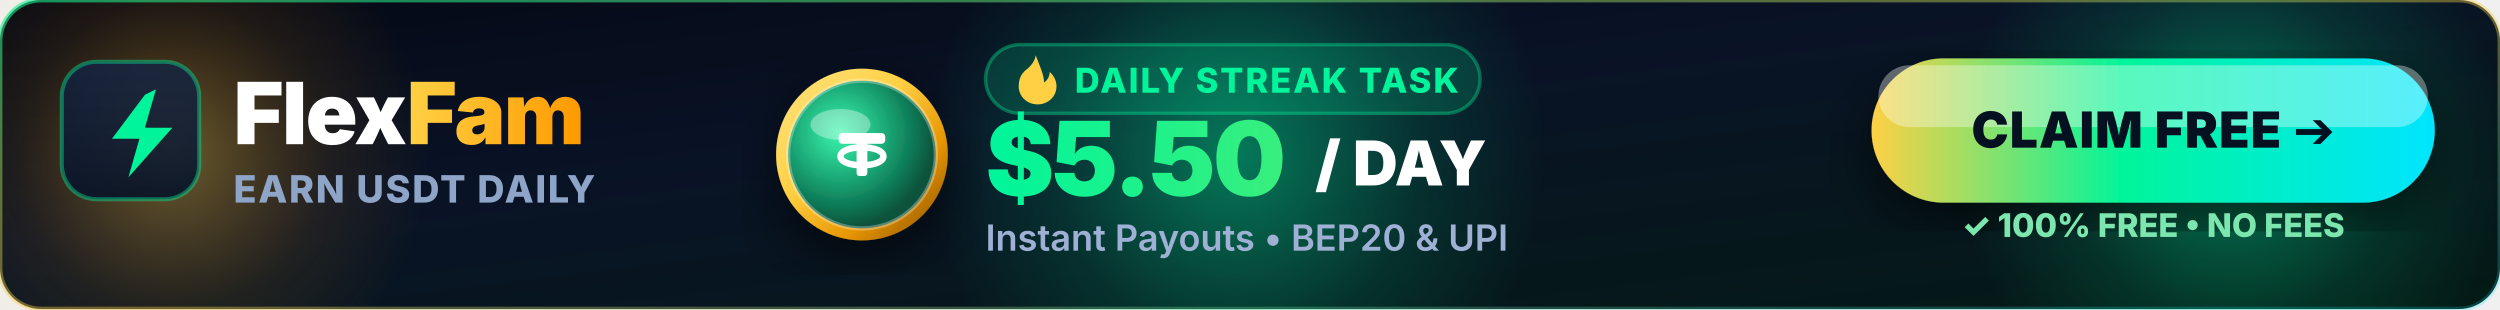
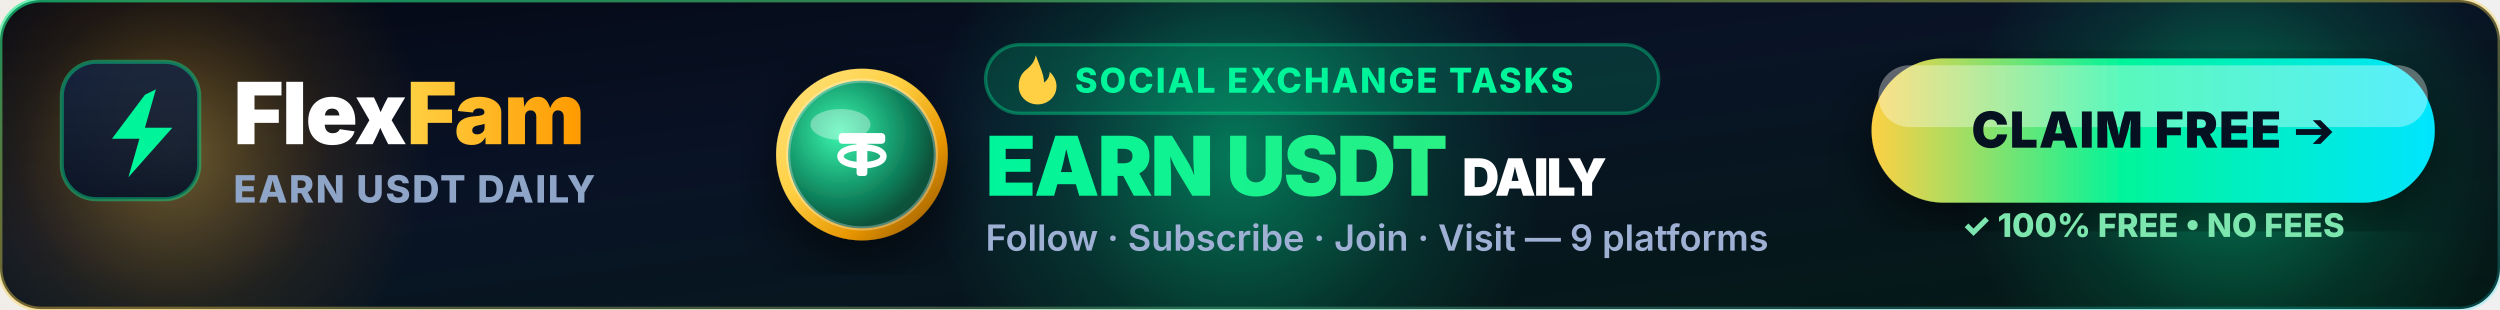
- <svg xmlns="http://www.w3.org/2000/svg" width="728" height="90" viewBox="0 0 728 90" role="img" aria-label="FlexFam Earn USDT Daily">
+ <svg xmlns="http://www.w3.org/2000/svg" width="728" height="90" viewBox="0 0 728 90" role="img" aria-label="FlexFam — free social exchange: earn USDT for small social tasks">
  <defs>
    <linearGradient id="l728_bg" x1="0%" y1="0%" x2="100%" y2="100%">
      <stop offset="0%" stop-color="#040814" />
      <stop offset="40%" stop-color="#091326" />
      <stop offset="100%" stop-color="#041a15" />
    </linearGradient>
    <linearGradient id="l728_card" x1="0%" y1="0%" x2="0%" y2="100%">
      <stop offset="0%" stop-color="rgba(16, 35, 71, 0.75)" />
      <stop offset="100%" stop-color="rgba(7, 18, 38, 0.9)" />
    </linearGradient>
    <linearGradient id="l728_borderGrad" x1="0%" y1="0%" x2="100%" y2="100%">
      <stop offset="0%" stop-color="rgba(0, 245, 155, 0.6)" />
      <stop offset="50%" stop-color="rgba(255, 208, 67, 0.4)" />
      <stop offset="100%" stop-color="rgba(0, 229, 255, 0.2)" />
    </linearGradient>
    <linearGradient id="l728_gold" x1="0%" y1="0%" x2="100%" y2="0%">
      <stop offset="0%" stop-color="#fff076" />
      <stop offset="50%" stop-color="#ffd043" />
      <stop offset="100%" stop-color="#ff9a00" />
    </linearGradient>
    <linearGradient id="l728_emerald" x1="0%" y1="0%" x2="100%" y2="0%">
      <stop offset="0%" stop-color="#00f59b" />
      <stop offset="100%" stop-color="#38ef7d" />
    </linearGradient>
    <linearGradient id="l728_btn" x1="0%" y1="0%" x2="100%" y2="0%">
      <stop offset="0%" stop-color="#ffd043" />
      <stop offset="45%" stop-color="#00f59b" />
      <stop offset="100%" stop-color="#00e5ff" />
    </linearGradient>
    <linearGradient id="l728_goldRim" x1="0%" y1="0%" x2="100%" y2="100%">
      <stop offset="0%" stop-color="#ffe484" />
      <stop offset="40%" stop-color="#ffd043" />
      <stop offset="70%" stop-color="#e69500" />
      <stop offset="100%" stop-color="#804a00" />
    </linearGradient>
    <radialGradient id="l728_coinFace" cx="35%" cy="35%" r="65%">
      <stop offset="0%" stop-color="#3bf6ad" />
      <stop offset="60%" stop-color="#14966a" />
      <stop offset="100%" stop-color="#08523a" />
    </radialGradient>
    <radialGradient id="l728_glowGreen" cx="50%" cy="50%" r="50%">
      <stop offset="0%" stop-color="#00f59b" stop-opacity="0.45" />
      <stop offset="60%" stop-color="#00f59b" stop-opacity="0.12" />
      <stop offset="100%" stop-color="#00f59b" stop-opacity="0" />
    </radialGradient>
    <radialGradient id="l728_glowGold" cx="50%" cy="50%" r="50%">
      <stop offset="0%" stop-color="#ffd043" stop-opacity="0.4" />
      <stop offset="60%" stop-color="#ff9a00" stop-opacity="0.1" />
      <stop offset="100%" stop-color="#ff9a00" stop-opacity="0" />
    </radialGradient>
    <filter id="l728_shadow" x="-20%" y="-20%" width="140%" height="140%">
      <feDropShadow dx="0" dy="6" stdDeviation="8" flood-color="#000000" flood-opacity="0.6" />
    </filter>
  </defs>
  <style>
    .brand { font-family: Inter, system-ui, -apple-system, Roboto, 'Segoe UI', Arial, sans-serif; font-weight: 900; }
    .title { font-family: Inter, system-ui, -apple-system, Roboto, 'Segoe UI', Arial, sans-serif; font-weight: 800; }
    .body { font-family: Inter, system-ui, -apple-system, Roboto, 'Segoe UI', Arial, sans-serif; font-weight: 600; }
    .mono { font-family: ui-monospace, SFMono-Regular, Menlo, Monaco, Consolas, monospace; font-weight: 700; }
  </style>
  <rect width="728" height="90" rx="12" fill="url(#l728_bg)" />
  <rect width="728" height="90" rx="12" fill="none" stroke="url(#l728_borderGrad)" stroke-width="1.4" />
  <circle cx="50" cy="45" r="75" fill="url(#l728_glowGold)" />
  <circle cx="360" cy="45" r="90" fill="url(#l728_glowGreen)" />
  <circle cx="650" cy="45" r="80" fill="url(#l728_glowGreen)" />
  <g transform="translate(18, 15)">
    <rect x="0" y="3" width="40" height="40" rx="10" fill="url(#l728_card)" stroke="rgba(0,245,155,0.4)" stroke-width="1.2" />
    <path transform="translate(13, 11) scale(1.6)" d="M7 1L1 9h5l-2 7 8-9H7l2-7z" fill="#00f59b" />
    <text x="50" y="27" class="brand" font-size="25" fill="#ffffff" letter-spacing="-0.5px">Flex<tspan fill="url(#l728_gold)">Fam</tspan>
    </text>
    <text x="50" y="44" class="title" font-size="11" fill="#8ea5c8" letter-spacing="0.5px">EARN USDT DAILY</text>
  </g>
  <g transform="translate(225, 11)">
    <g transform="translate(26, 34)" filter="url(#l728_shadow)">
      <circle cx="0" cy="0" r="25" fill="url(#l728_goldRim)" />
      <circle cx="0" cy="0" r="21.5" fill="url(#l728_coinFace)" />
      <circle cx="0" cy="0" r="21.5" fill="none" stroke="rgba(255,255,255,0.3)" stroke-width="1.25" />
      <g transform="scale(1.041667) translate(-12, -12)">
        <rect x="5.5" y="6" width="13" height="3" rx="1" fill="#ffffff" />
        <rect x="10.5" y="8" width="3" height="10" rx="0.8" fill="#ffffff" />
        <path d="M 6 12.5 C 6 11 8.5 10 12 10 C 15.5 10 18 11 18 12.5 C 18 14 15.5 15 12 15 C 8.5 15 6 14 6 12.5 Z" fill="none" stroke="#ffffff" stroke-width="1.8" />
      </g>
      <ellipse cx="-6.25" cy="-8.75" rx="8.75" ry="4.5" fill="rgba(255,255,255,0.35)" />
    </g>
    <g transform="translate(62, 2)">
-       <rect x="0" y="0" width="144" height="20" rx="10" fill="rgba(0,245,155,0.15)" stroke="rgba(0,245,155,0.35)" stroke-width="1" />
+       <rect x="0" y="0" width="196" height="20" rx="10" fill="rgba(0,245,155,0.15)" stroke="rgba(0,245,155,0.35)" stroke-width="1" />
      <path transform="translate(8, 2) scale(1.1)" d="M6 1C5.8 2.5 4.8 3.8 3.5 4.8 2 6 1.5 7.5 1.5 9.2 1.5 12 3.8 14 6.5 14S11.5 12 11.5 9.2c0-1.5-.7-2.8-1.8-3.8 0 1.2-.6 2.2-1.5 2.8 0-2-1-4-2.2-7.2z" fill="#ffd043" />
-       <text x="26" y="14" class="title" font-size="10" fill="#00f59b" letter-spacing="0.6px">DAILY STREAK TASK</text>
+       <text x="26" y="14" class="title" font-size="10" fill="#00f59b" letter-spacing="0.6px">SOCIAL EXCHANGE TASKS</text>
      <g transform="translate(0, 44)">
-         <text x="0" y="0" class="brand" font-size="30" fill="url(#l728_emerald)" letter-spacing="-0.8px">$5.50</text>
-         <text x="96" y="-3" class="brand" font-size="18" fill="#ffffff">/ DAY</text>
+         <text x="0" y="0" class="brand" font-size="24" fill="url(#l728_emerald)" letter-spacing="-0.6px">EARN USDT <tspan fill="#ffffff" font-size="15">DAILY</tspan>
+         </text>
      </g>
-       <text x="0" y="60" class="body" font-size="10.5" fill="#9fb0d5">Instant Payouts • BEP20 &amp; UPI</text>
+       <text x="0" y="60" class="body" font-size="10.5" fill="#9fb0d5">Follow · Subscribe · Join · Visit — 9 platforms</text>
    </g>
  </g>
  <g transform="translate(545, 17)">
    <rect x="0" y="0" width="164" height="42" rx="21" fill="url(#l728_btn)" filter="url(#l728_shadow)" />
    <rect x="2" y="2" width="160" height="18" rx="9" fill="rgba(255,255,255,0.35)" />
    <text x="82" y="26" class="brand" font-size="14.5" fill="#051020" text-anchor="middle" letter-spacing="0.3px">CLAIM FREE ➔</text>
    <text x="82" y="52" class="title" font-size="9.5" fill="#7ce6ae" text-anchor="middle">✓ 100% FREE • NO FEES</text>
  </g>
</svg>
